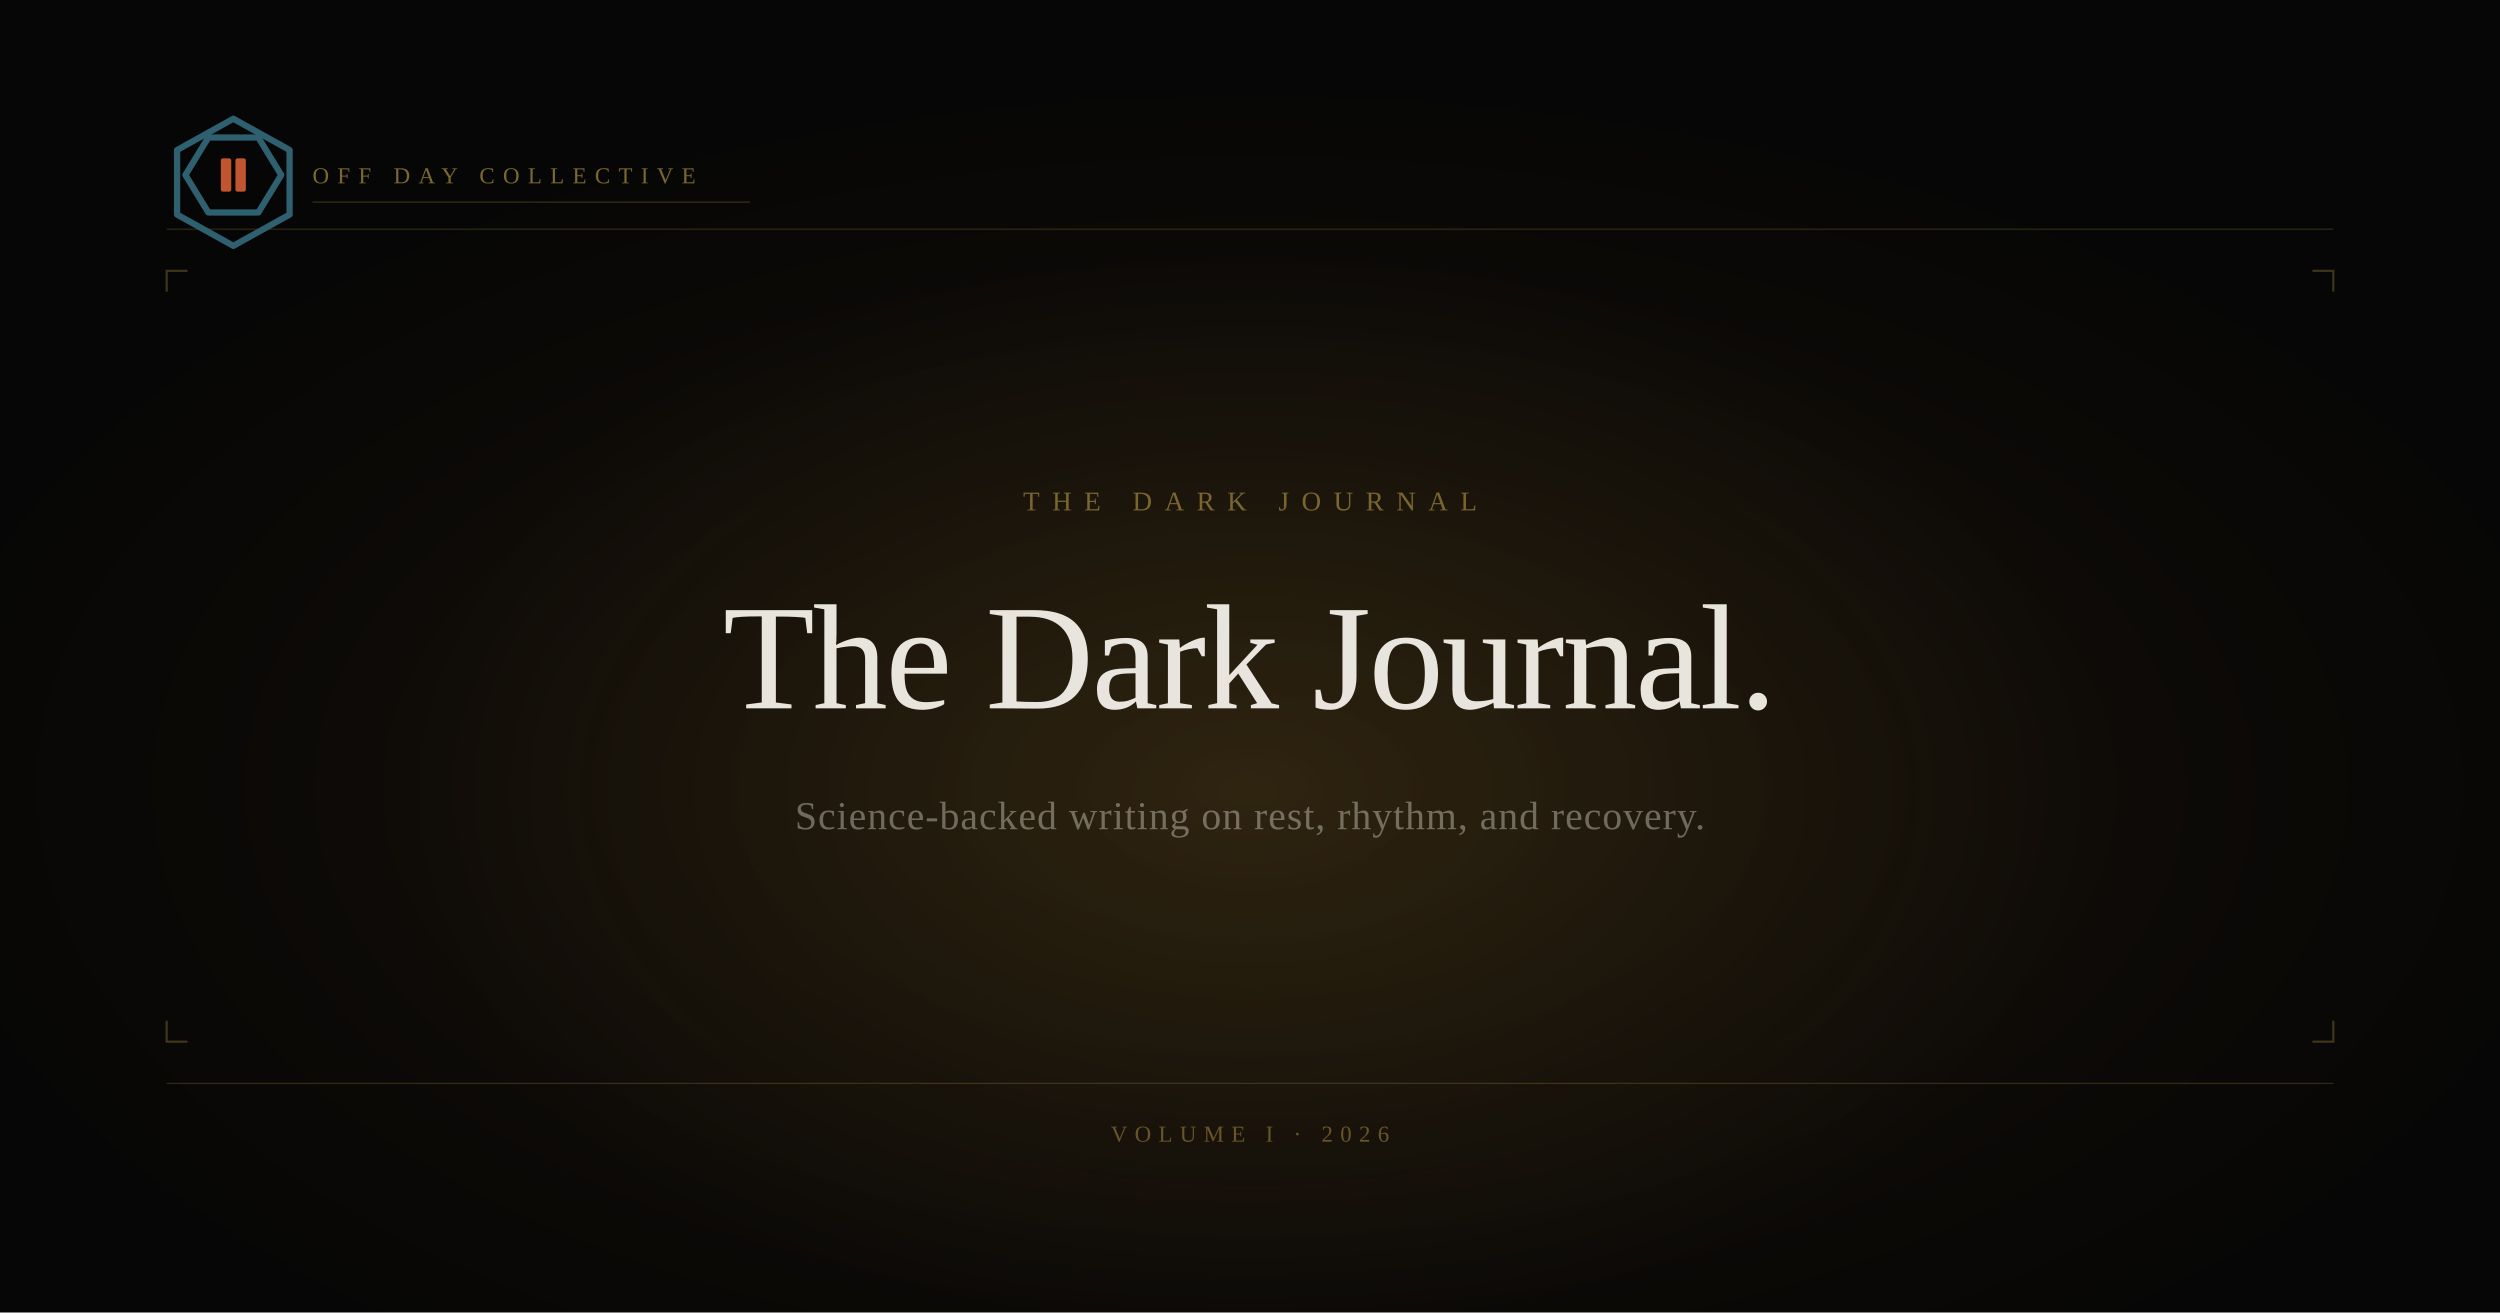
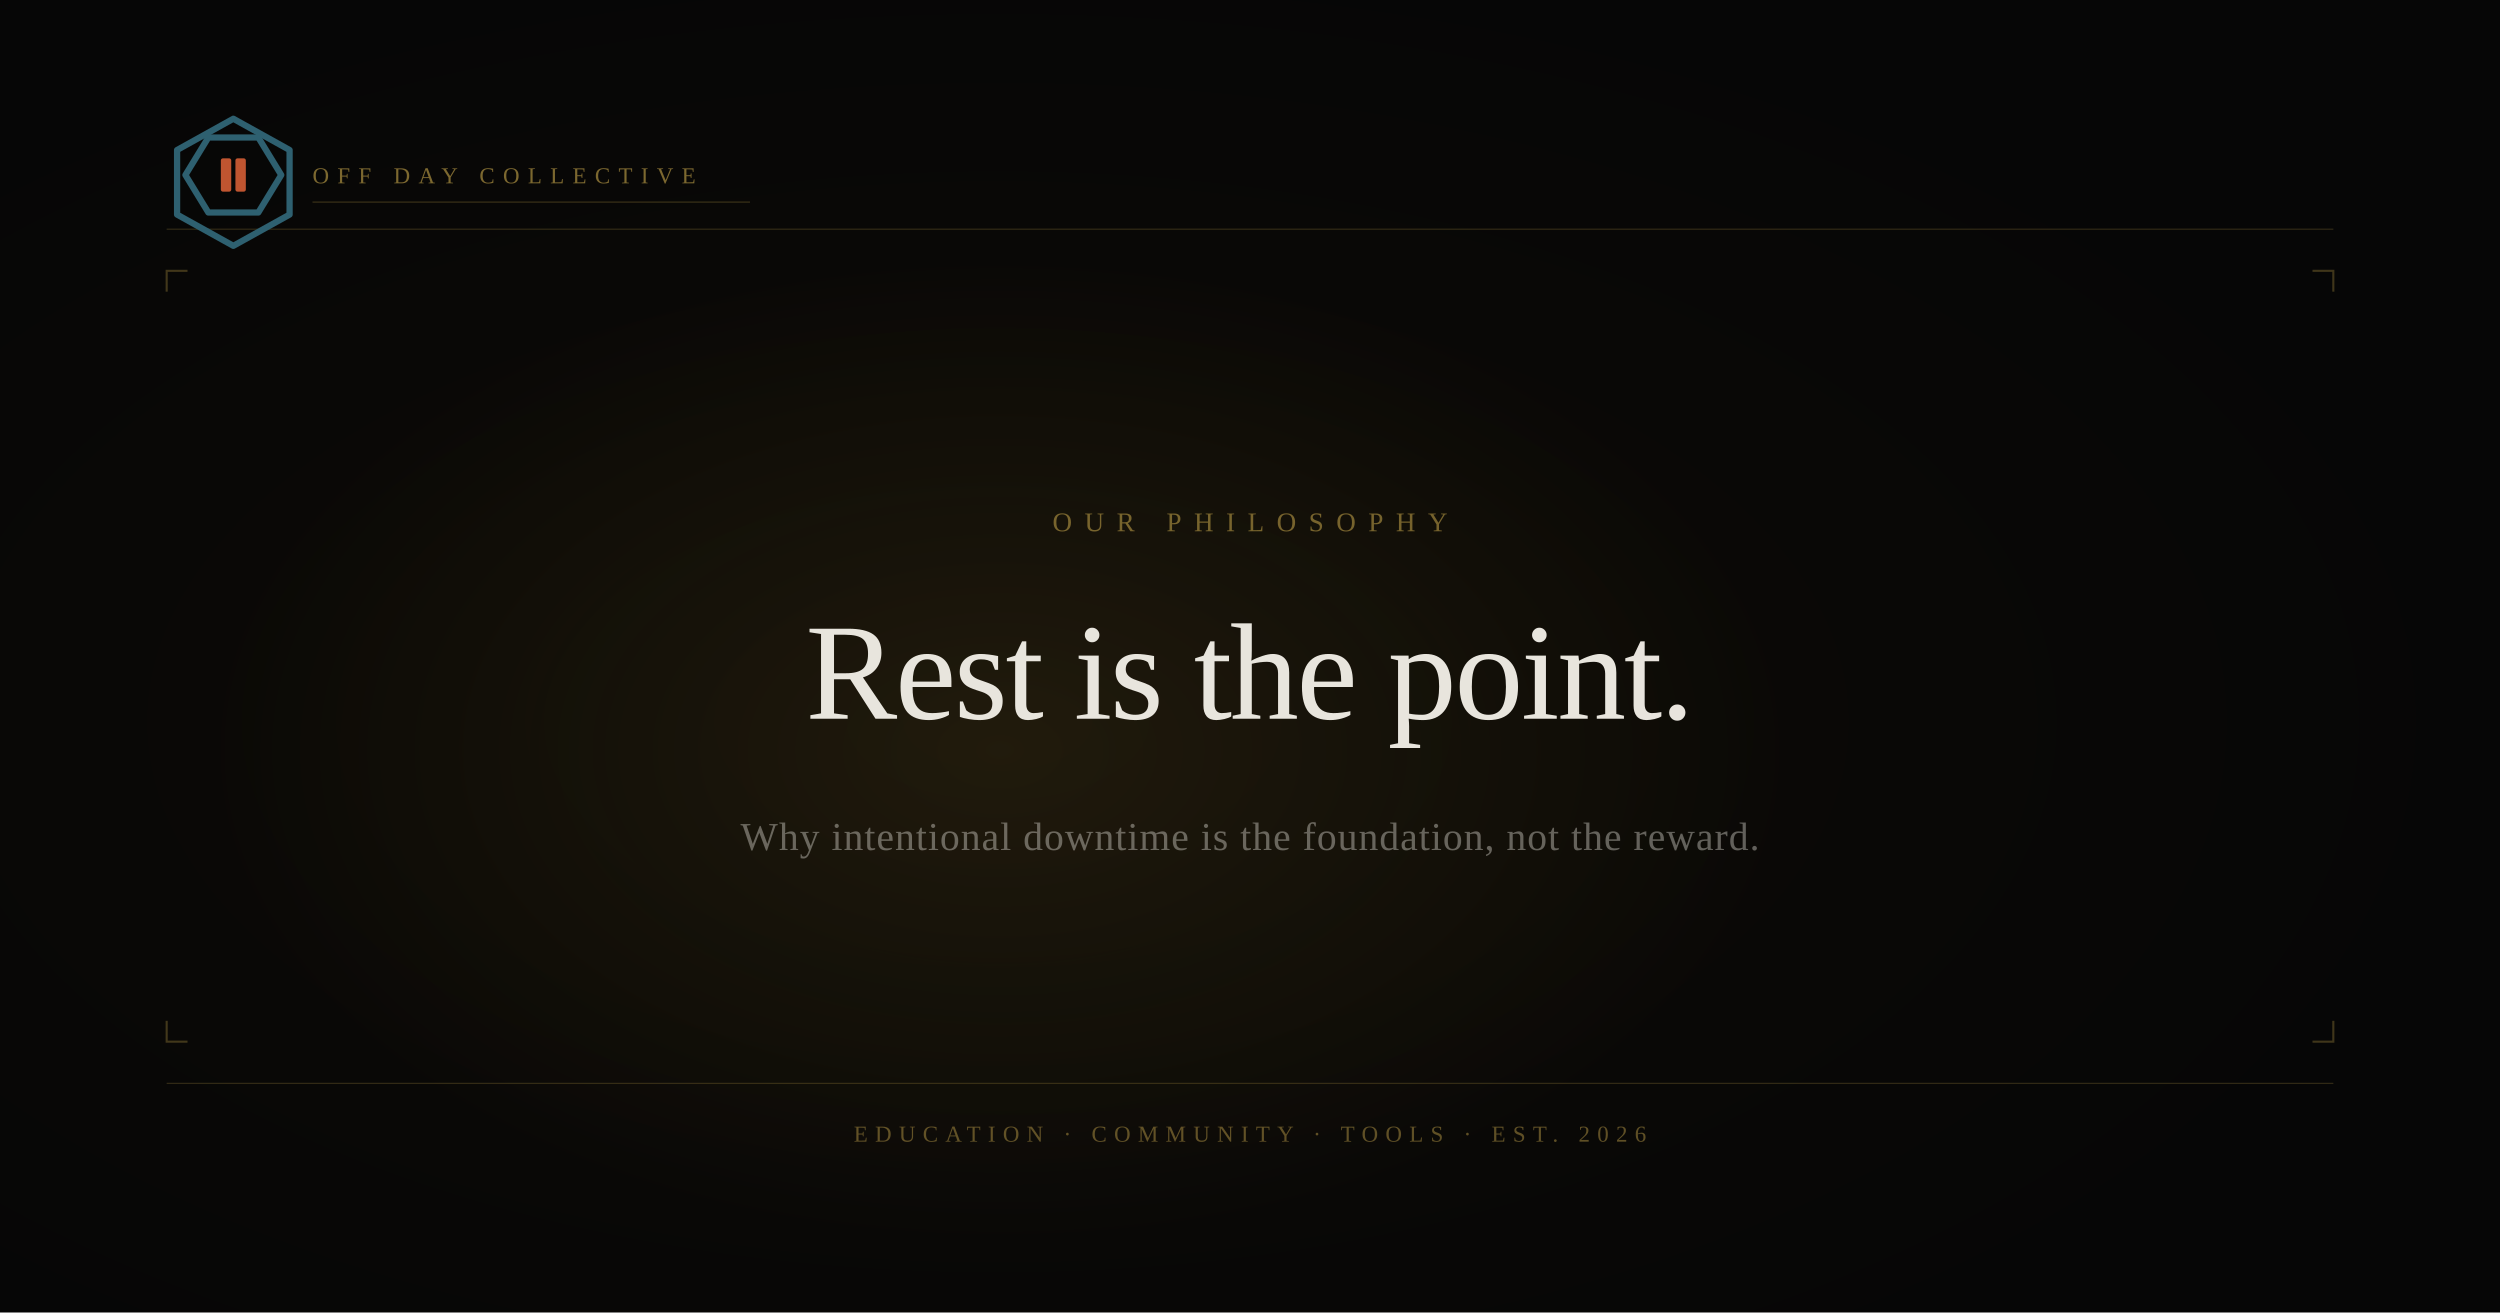
<svg xmlns="http://www.w3.org/2000/svg" viewBox="0 0 1200 630" width="1200" height="630">
  <defs>
-     <radialGradient id="bg-glow" cx="50%" cy="60%" r="55%">
-       <stop offset="0%" stop-color="#1a1208" stop-opacity="1" />
+     <radialGradient id="bg-glow" cx="40%" cy="55%" r="60%">
+       <stop offset="0%" stop-color="#0e0b05" stop-opacity="1" />
      <stop offset="100%" stop-color="#060606" stop-opacity="1" />
    </radialGradient>
    <radialGradient id="orb" cx="50%" cy="50%" r="50%">
-       <stop offset="0%" stop-color="#C9A84C" stop-opacity="0.12" />
+       <stop offset="0%" stop-color="#C9A84C" stop-opacity="0.10" />
      <stop offset="100%" stop-color="#C9A84C" stop-opacity="0" />
    </radialGradient>
  </defs>
  <rect width="1200" height="630" fill="url(#bg-glow)" />
-   <ellipse cx="600" cy="380" rx="420" ry="260" fill="url(#orb)" />
+   <ellipse cx="480" cy="360" rx="380" ry="240" fill="url(#orb)" />
  <line x1="80" y1="110" x2="1120" y2="110" stroke="#C9A84C" stroke-width="0.5" stroke-opacity="0.25" />
  <line x1="80" y1="520" x2="1120" y2="520" stroke="#C9A84C" stroke-width="0.5" stroke-opacity="0.25" />
  <g transform="translate(80, 52)">
    <polygon points="32,5 59,20 59,51 32,66 5,51 5,20" fill="none" stroke="#2E6070" stroke-width="3" stroke-linejoin="round" />
    <polygon points="44,14 55,32 44,50 20,50 9,32 20,14" fill="none" stroke="#2E6070" stroke-width="3" stroke-linejoin="round" />
    <rect x="26" y="24" width="5" height="16" rx="1" fill="#C05530" />
    <rect x="33" y="24" width="5" height="16" rx="1" fill="#C05530" />
  </g>
-   <text x="150" y="88" font-family="Georgia, 'Times New Roman', serif" font-size="11" fill="#C9A84C" fill-opacity="0.6" letter-spacing="4" text-transform="uppercase">OFF DAY COLLECTIVE</text>
+   <text x="150" y="88" font-family="Georgia, 'Times New Roman', serif" font-size="11" fill="#C9A84C" fill-opacity="0.6" letter-spacing="4">OFF DAY COLLECTIVE</text>
  <line x1="150" y1="97" x2="360" y2="97" stroke="#C9A84C" stroke-width="0.5" stroke-opacity="0.3" />
-   <text x="600" y="245" font-family="Georgia, 'Times New Roman', serif" font-size="13" fill="#C9A84C" fill-opacity="0.55" letter-spacing="6" text-anchor="middle">THE DARK JOURNAL</text>
-   <text x="600" y="340" font-family="Georgia, 'Times New Roman', serif" font-size="72" fill="#F0EDE6" fill-opacity="0.96" letter-spacing="-1" text-anchor="middle">The Dark Journal.</text>
-   <text x="600" y="398" font-family="Georgia, 'Times New Roman', serif" font-size="19" fill="#F0EDE6" fill-opacity="0.38" letter-spacing="0.5" text-anchor="middle">Science-backed writing on rest, rhythm, and recovery.</text>
-   <text x="600" y="548" font-family="Georgia, 'Times New Roman', serif" font-size="11" fill="#C9A84C" fill-opacity="0.45" letter-spacing="3.5" text-anchor="middle">VOLUME I · 2026</text>
+   <text x="600" y="255" font-family="Georgia, 'Times New Roman', serif" font-size="13" fill="#C9A84C" fill-opacity="0.55" letter-spacing="6" text-anchor="middle">OUR PHILOSOPHY</text>
+   <text x="600" y="345" font-family="Georgia, 'Times New Roman', serif" font-size="66" fill="#F0EDE6" fill-opacity="0.96" letter-spacing="-1" text-anchor="middle">Rest is the point.</text>
+   <text x="600" y="408" font-family="Georgia, 'Times New Roman', serif" font-size="19" fill="#F0EDE6" fill-opacity="0.38" letter-spacing="0.5" text-anchor="middle">Why intentional downtime is the foundation, not the reward.</text>
+   <text x="600" y="548" font-family="Georgia, 'Times New Roman', serif" font-size="11" fill="#C9A84C" fill-opacity="0.45" letter-spacing="3.5" text-anchor="middle">EDUCATION · COMMUNITY · TOOLS · EST. 2026</text>
  <path d="M80,140 L80,130 L90,130" fill="none" stroke="#C9A84C" stroke-width="1" stroke-opacity="0.3" />
  <path d="M1120,140 L1120,130 L1110,130" fill="none" stroke="#C9A84C" stroke-width="1" stroke-opacity="0.3" />
  <path d="M80,490 L80,500 L90,500" fill="none" stroke="#C9A84C" stroke-width="1" stroke-opacity="0.3" />
  <path d="M1120,490 L1120,500 L1110,500" fill="none" stroke="#C9A84C" stroke-width="1" stroke-opacity="0.3" />
</svg>
